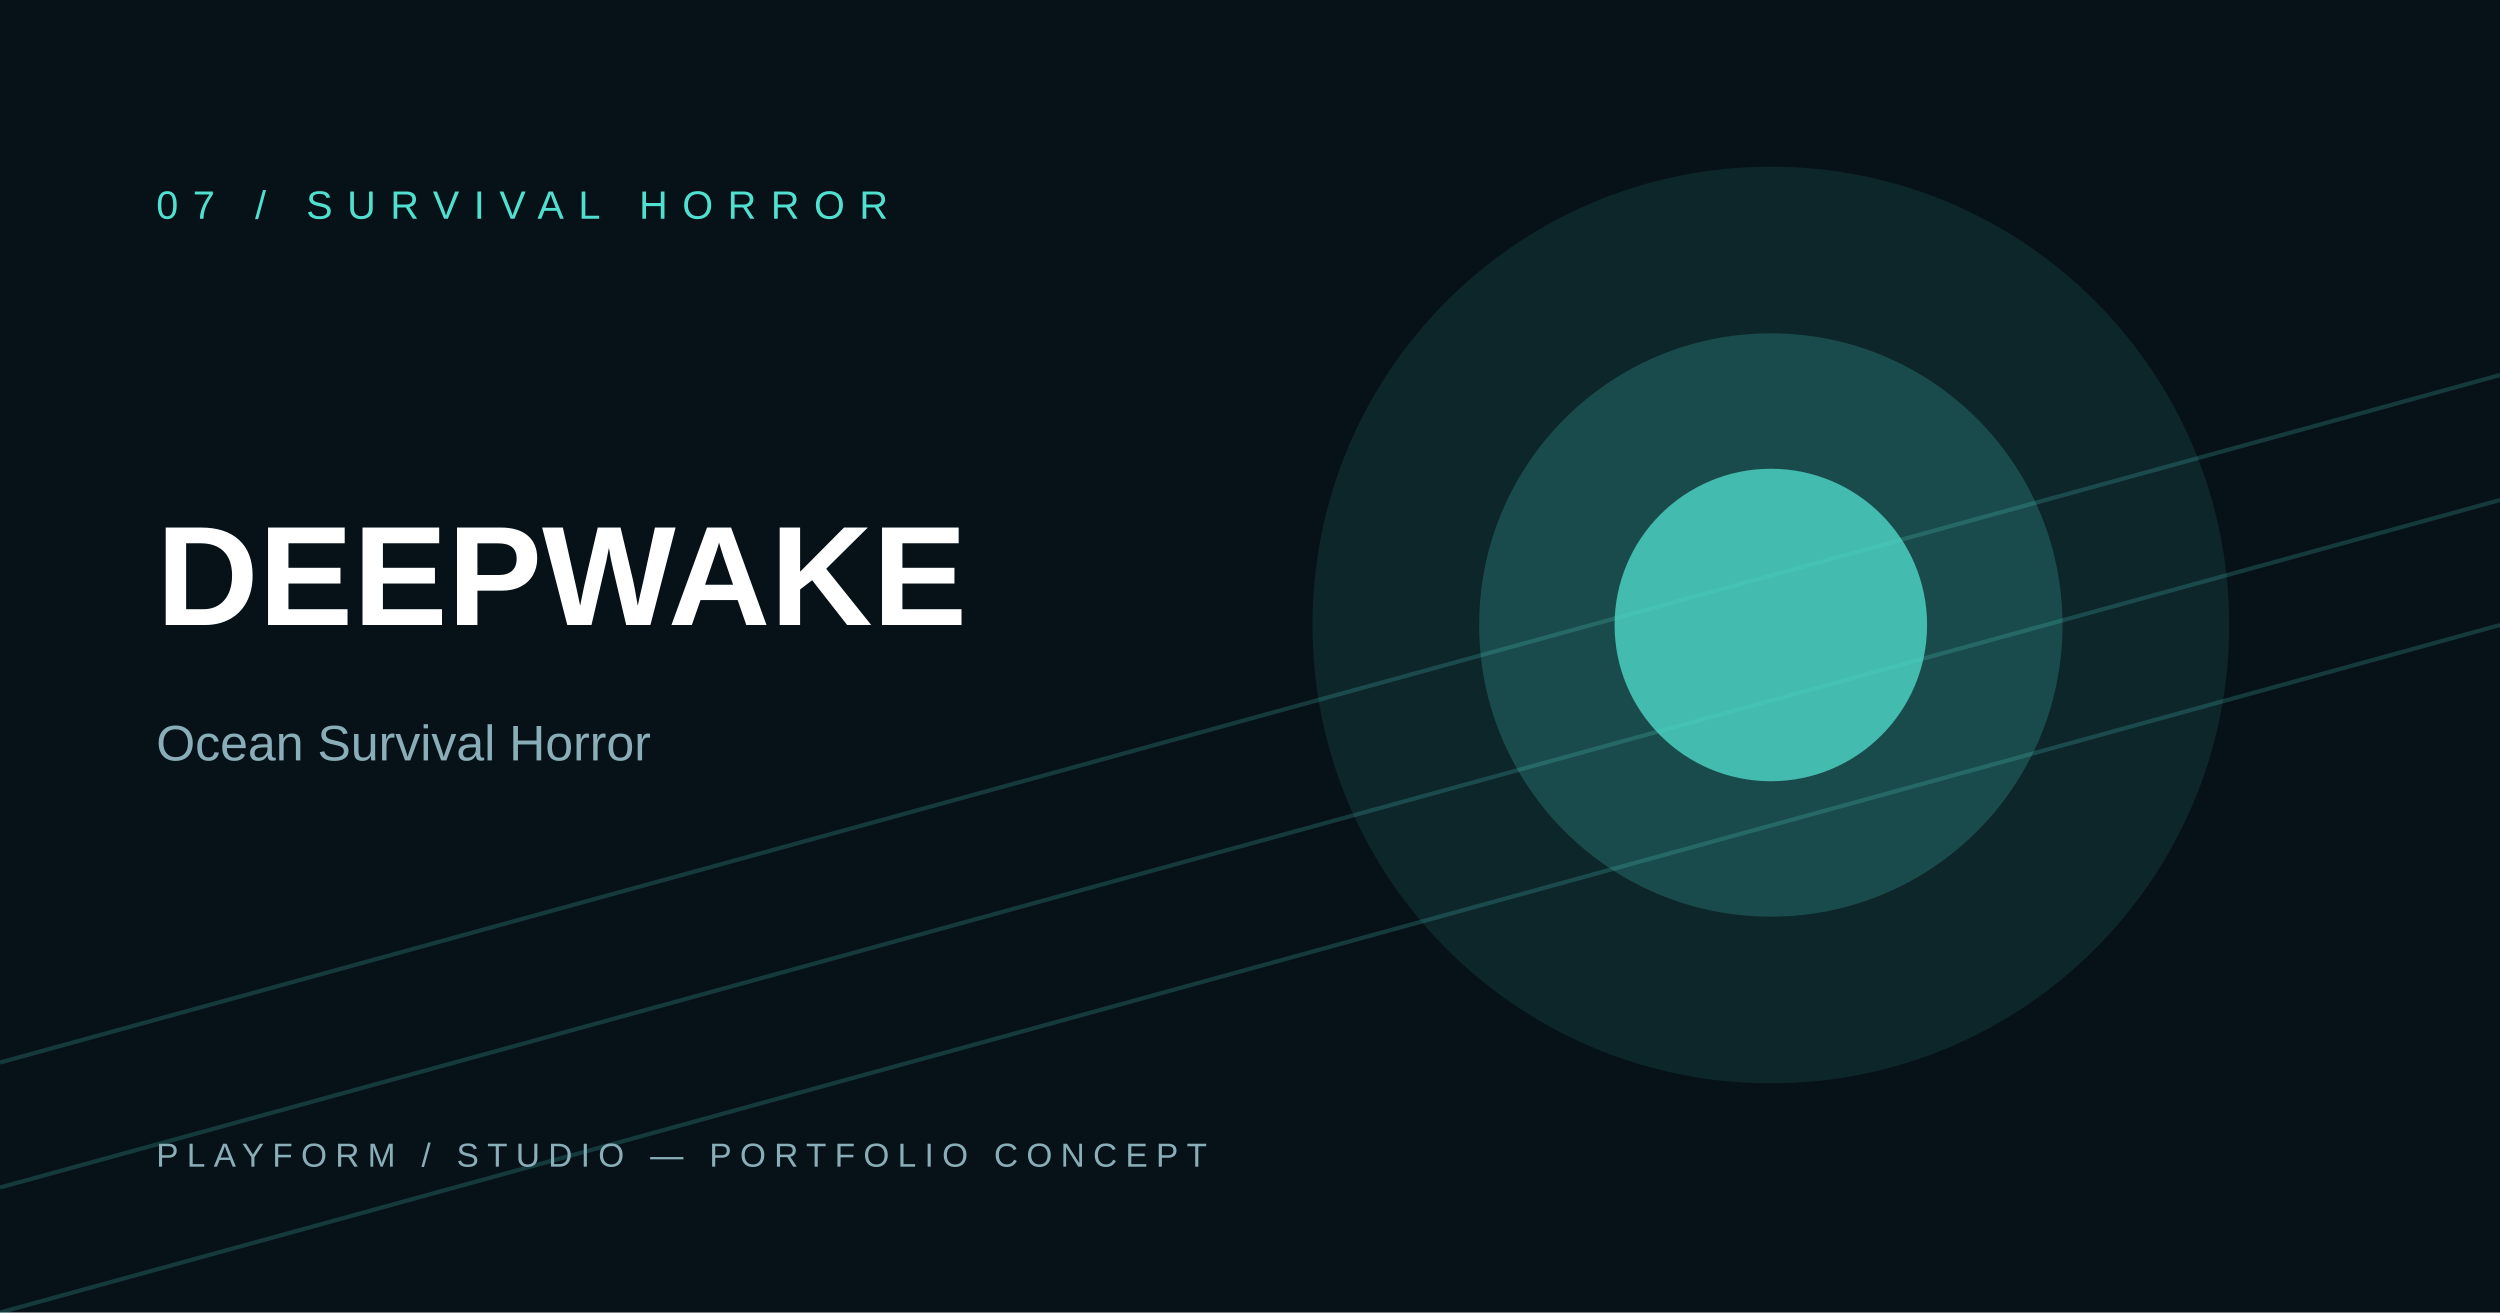
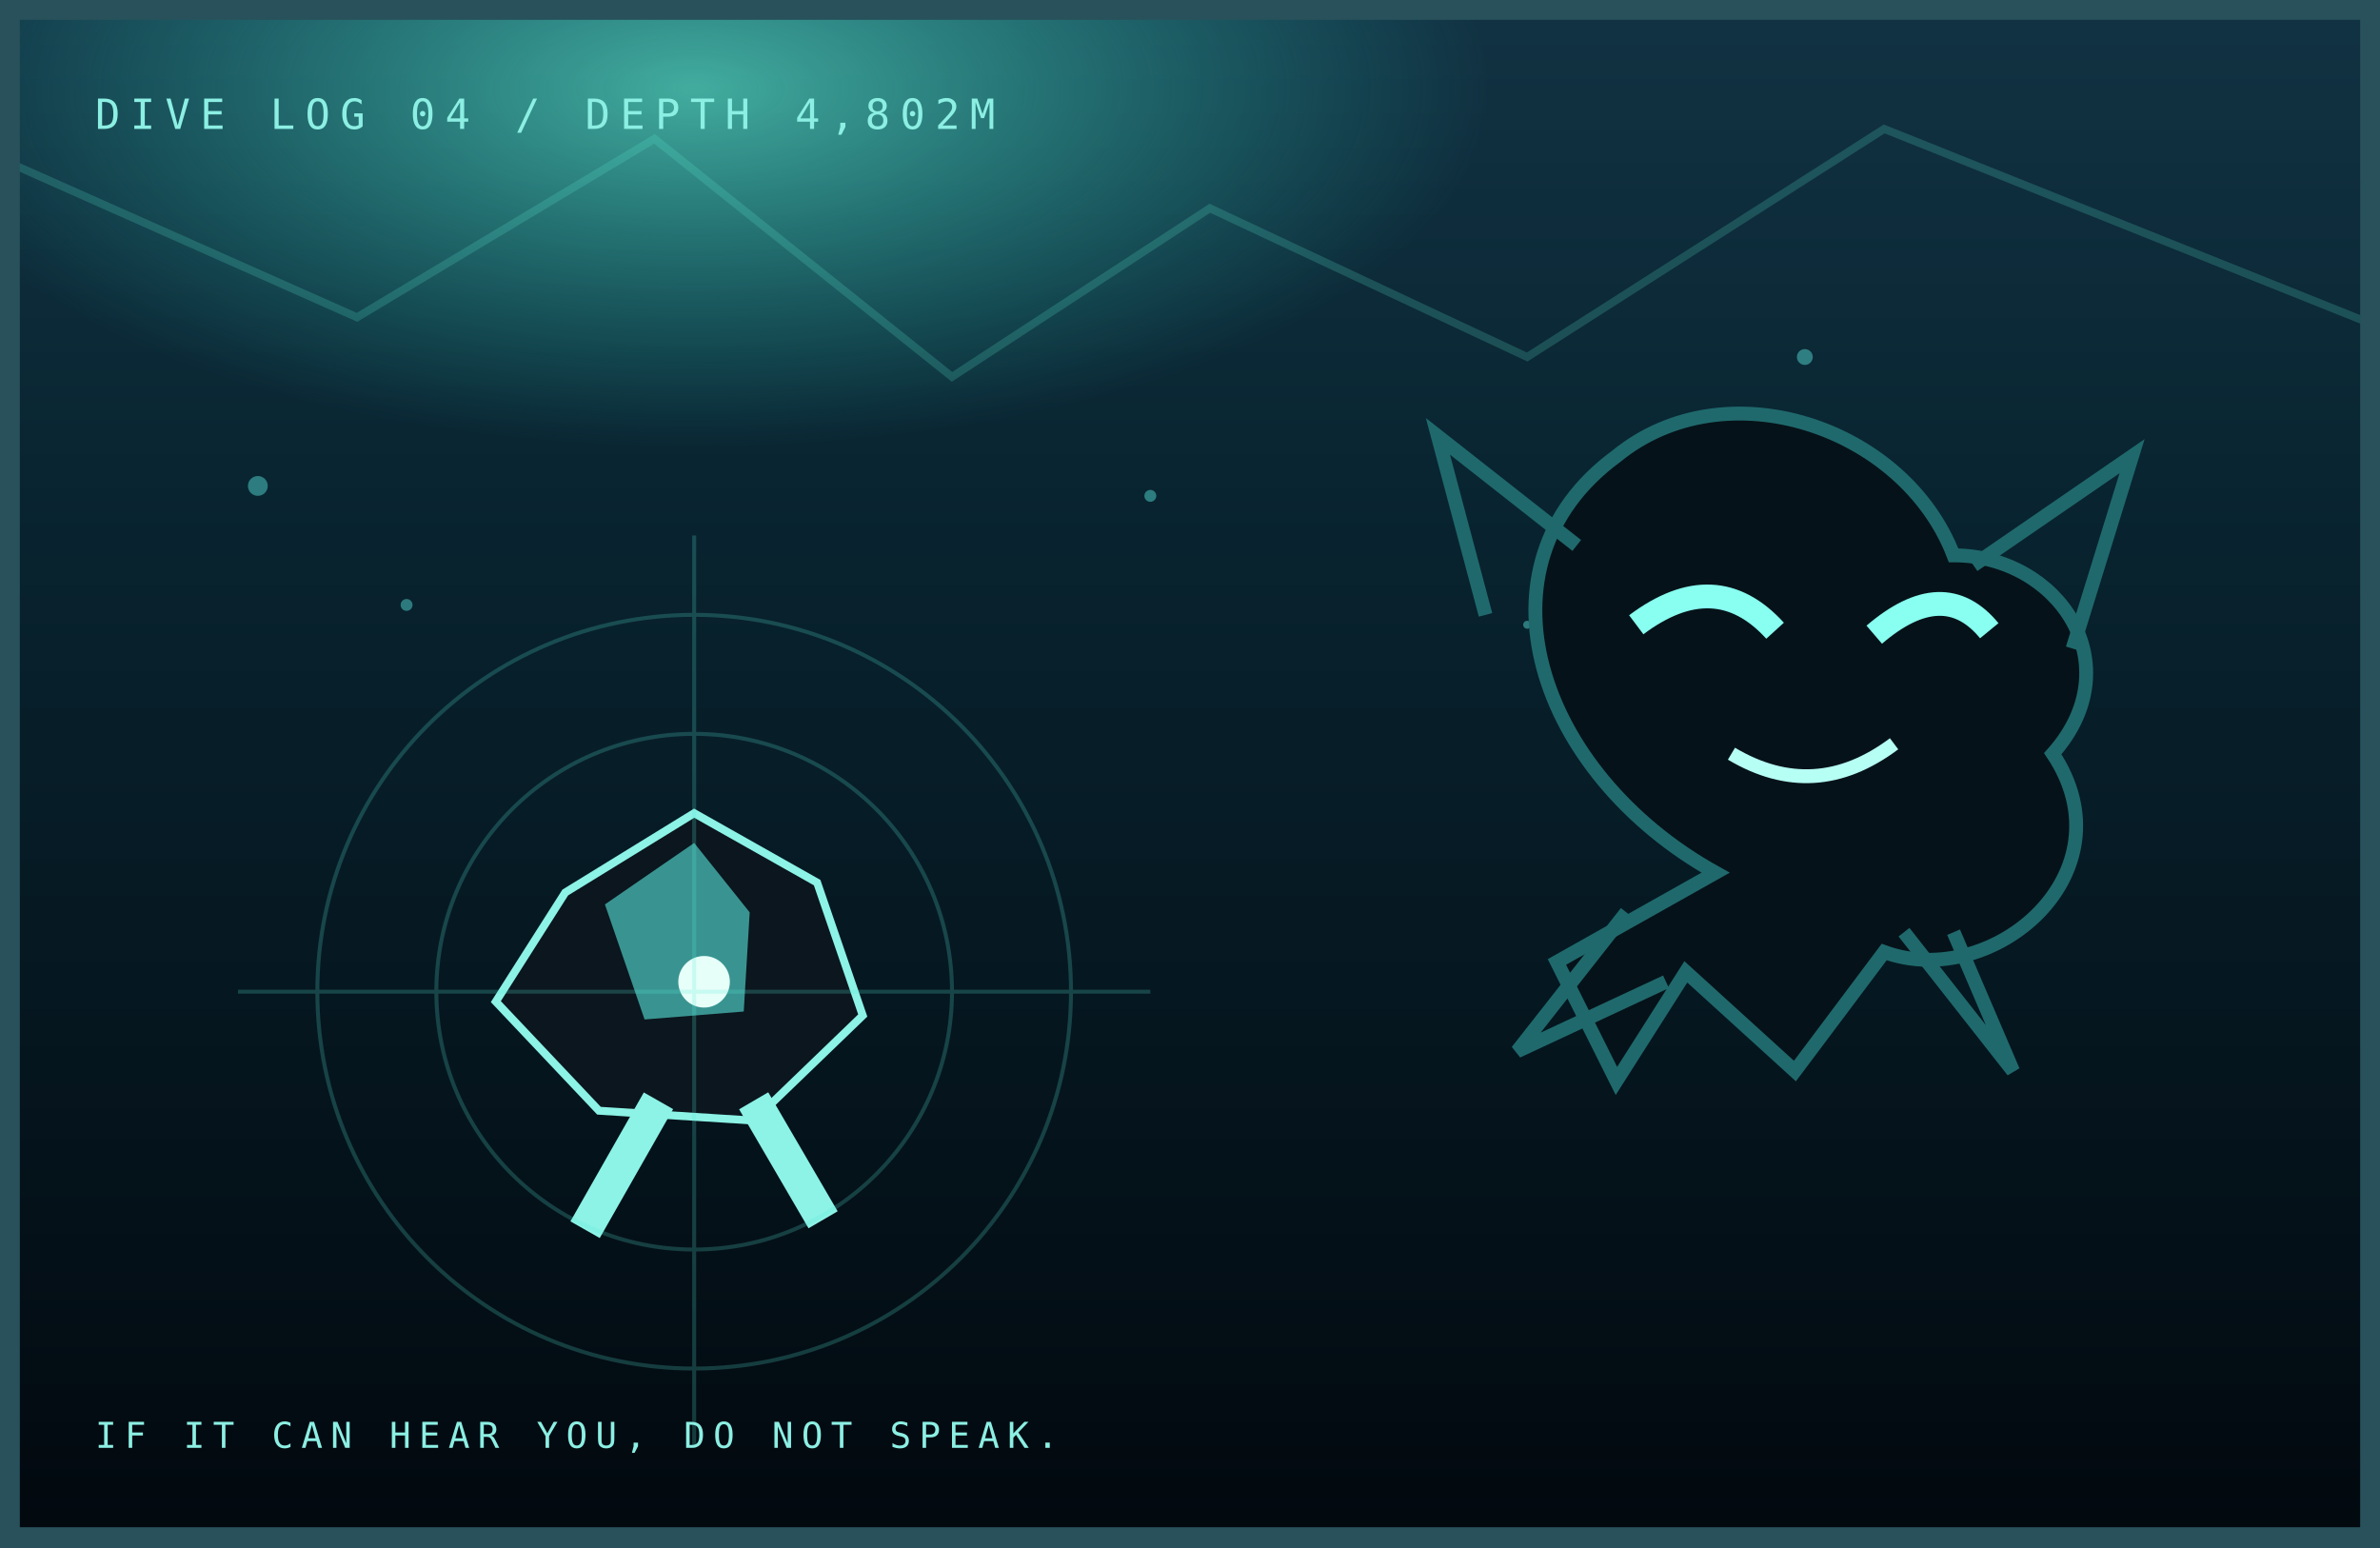
- <svg xmlns="http://www.w3.org/2000/svg" viewBox="0 0 1200 630">
-   <rect width="1200" height="630" fill="#061218" />
-   <circle cx="850" cy="300" r="220" fill="#51e0d0" opacity=".10" />
-   <circle cx="850" cy="300" r="140" fill="#51e0d0" opacity=".20" />
-   <circle cx="850" cy="300" r="75" fill="#51e0d0" opacity=".75" />
-   <path d="M0 510 L1200 180 M0 570 L1200 240 M0 630 L1200 300" stroke="#51e0d0" stroke-opacity=".2" stroke-width="2" />
-   <text x="75" y="105" fill="#51e0d0" font-family="Arial,sans-serif" font-size="19" letter-spacing="7">07 / SURVIVAL HORROR</text>
-   <text x="75" y="300" fill="#fff" font-family="Arial,sans-serif" font-weight="900" font-size="68">DEEPWAKE</text>
-   <text x="75" y="365" fill="#8aaeb7" font-family="Arial,sans-serif" font-size="24">Ocean Survival Horror</text>
-   <text x="75" y="560" fill="#8aaeb7" font-family="Arial,sans-serif" font-size="16" letter-spacing="4">PLAYFORM / STUDIO — PORTFOLIO CONCEPT</text>
+ <svg xmlns="http://www.w3.org/2000/svg" viewBox="0 0 1200 780">
+   <defs>
+     <linearGradient id="sea" x2="0" y2="1">
+       <stop stop-color="#123344" />
+       <stop offset=".35" stop-color="#08232f" />
+       <stop offset="1" stop-color="#02080e" />
+     </linearGradient>
+     <radialGradient id="light">
+       <stop stop-color="#64ffde" stop-opacity=".6" />
+       <stop offset="1" stop-color="#2ee0d0" stop-opacity="0" />
+     </radialGradient>
+     <filter id="blur">
+       <feGaussianBlur stdDeviation="18" />
+     </filter>
+   </defs>
+   <rect width="1200" height="780" fill="url(#sea)" />
+   <ellipse cx="350" cy="45" rx="400" ry="180" fill="url(#light)" />
+   <path d="M0 80L180 160 330 70 480 190 610 105 770 180 950 65 1200 165" stroke="#5cebd4" opacity=".2" stroke-width="4" fill="none" />
+   <g fill="#59e7dd" opacity=".45">
+     <circle cx="130" cy="245" r="5" />
+     <circle cx="205" cy="305" r="3" />
+     <circle cx="910" cy="180" r="4" />
+     <circle cx="770" cy="315" r="2" />
+     <circle cx="1040" cy="370" r="4" />
+     <circle cx="580" cy="250" r="3" />
+   </g>
+   <g transform="translate(705 210)" fill="#061219" stroke="#1f696c" stroke-width="7">
+     <path d="M160 230C70 180 35 75 110 20 165 -25 255 5 280 70 333 70 370 125 330 170 370 230 300 290 245 270L200 330 145 280 110 335 80 275Z" />
+     <path d="M90 65L20 10 44 100M290 75L370 20 340 117M115 250L60 320 135 285M255 260L310 330 280 260" fill="none" />
+     <path d="M120 105Q160 75 190 108" stroke="#88fff0" stroke-width="12" />
+     <path d="M240 110Q275 80 298 108" stroke="#88fff0" stroke-width="12" />
+     <path d="M168 170Q210 195 250 165" stroke="#b6fff5" stroke-width="7" fill="none" />
+   </g>
+   <g transform="translate(250 410)">
+     <path d="M0 95L35 40 100 0 162 35 185 102 130 155 52 150Z" fill="#0b161e" stroke="#8cf3e6" stroke-width="4" />
+     <path d="M55 46L100 15 128 50 125 100 75 104Z" fill="#59e7dd" opacity=".6" />
+     <path d="M82 145L45 210M130 145L165 205" stroke="#8cf3e6" stroke-width="17" />
+     <circle cx="105" cy="85" r="13" fill="#e7fff9" />
+   </g>
+   <g stroke="#57e6d6" stroke-width="2" opacity=".22" fill="none">
+     <circle cx="350" cy="500" r="130" />
+     <circle cx="350" cy="500" r="190" />
+     <path d="M120 500H580M350 270V730" />
+   </g>
+   <rect x="0" y="0" width="1200" height="780" fill="none" stroke="#28515b" stroke-width="20" />
+   <g fill="#8cefe3" font-family="monospace">
+     <text x="48" y="65" font-size="21" letter-spacing="5">DIVE LOG 04 / DEPTH 4,802M</text>
+     <text x="48" y="730" font-size="18" letter-spacing="4">IF IT CAN HEAR YOU, DO NOT SPEAK.</text>
+   </g>
</svg>
